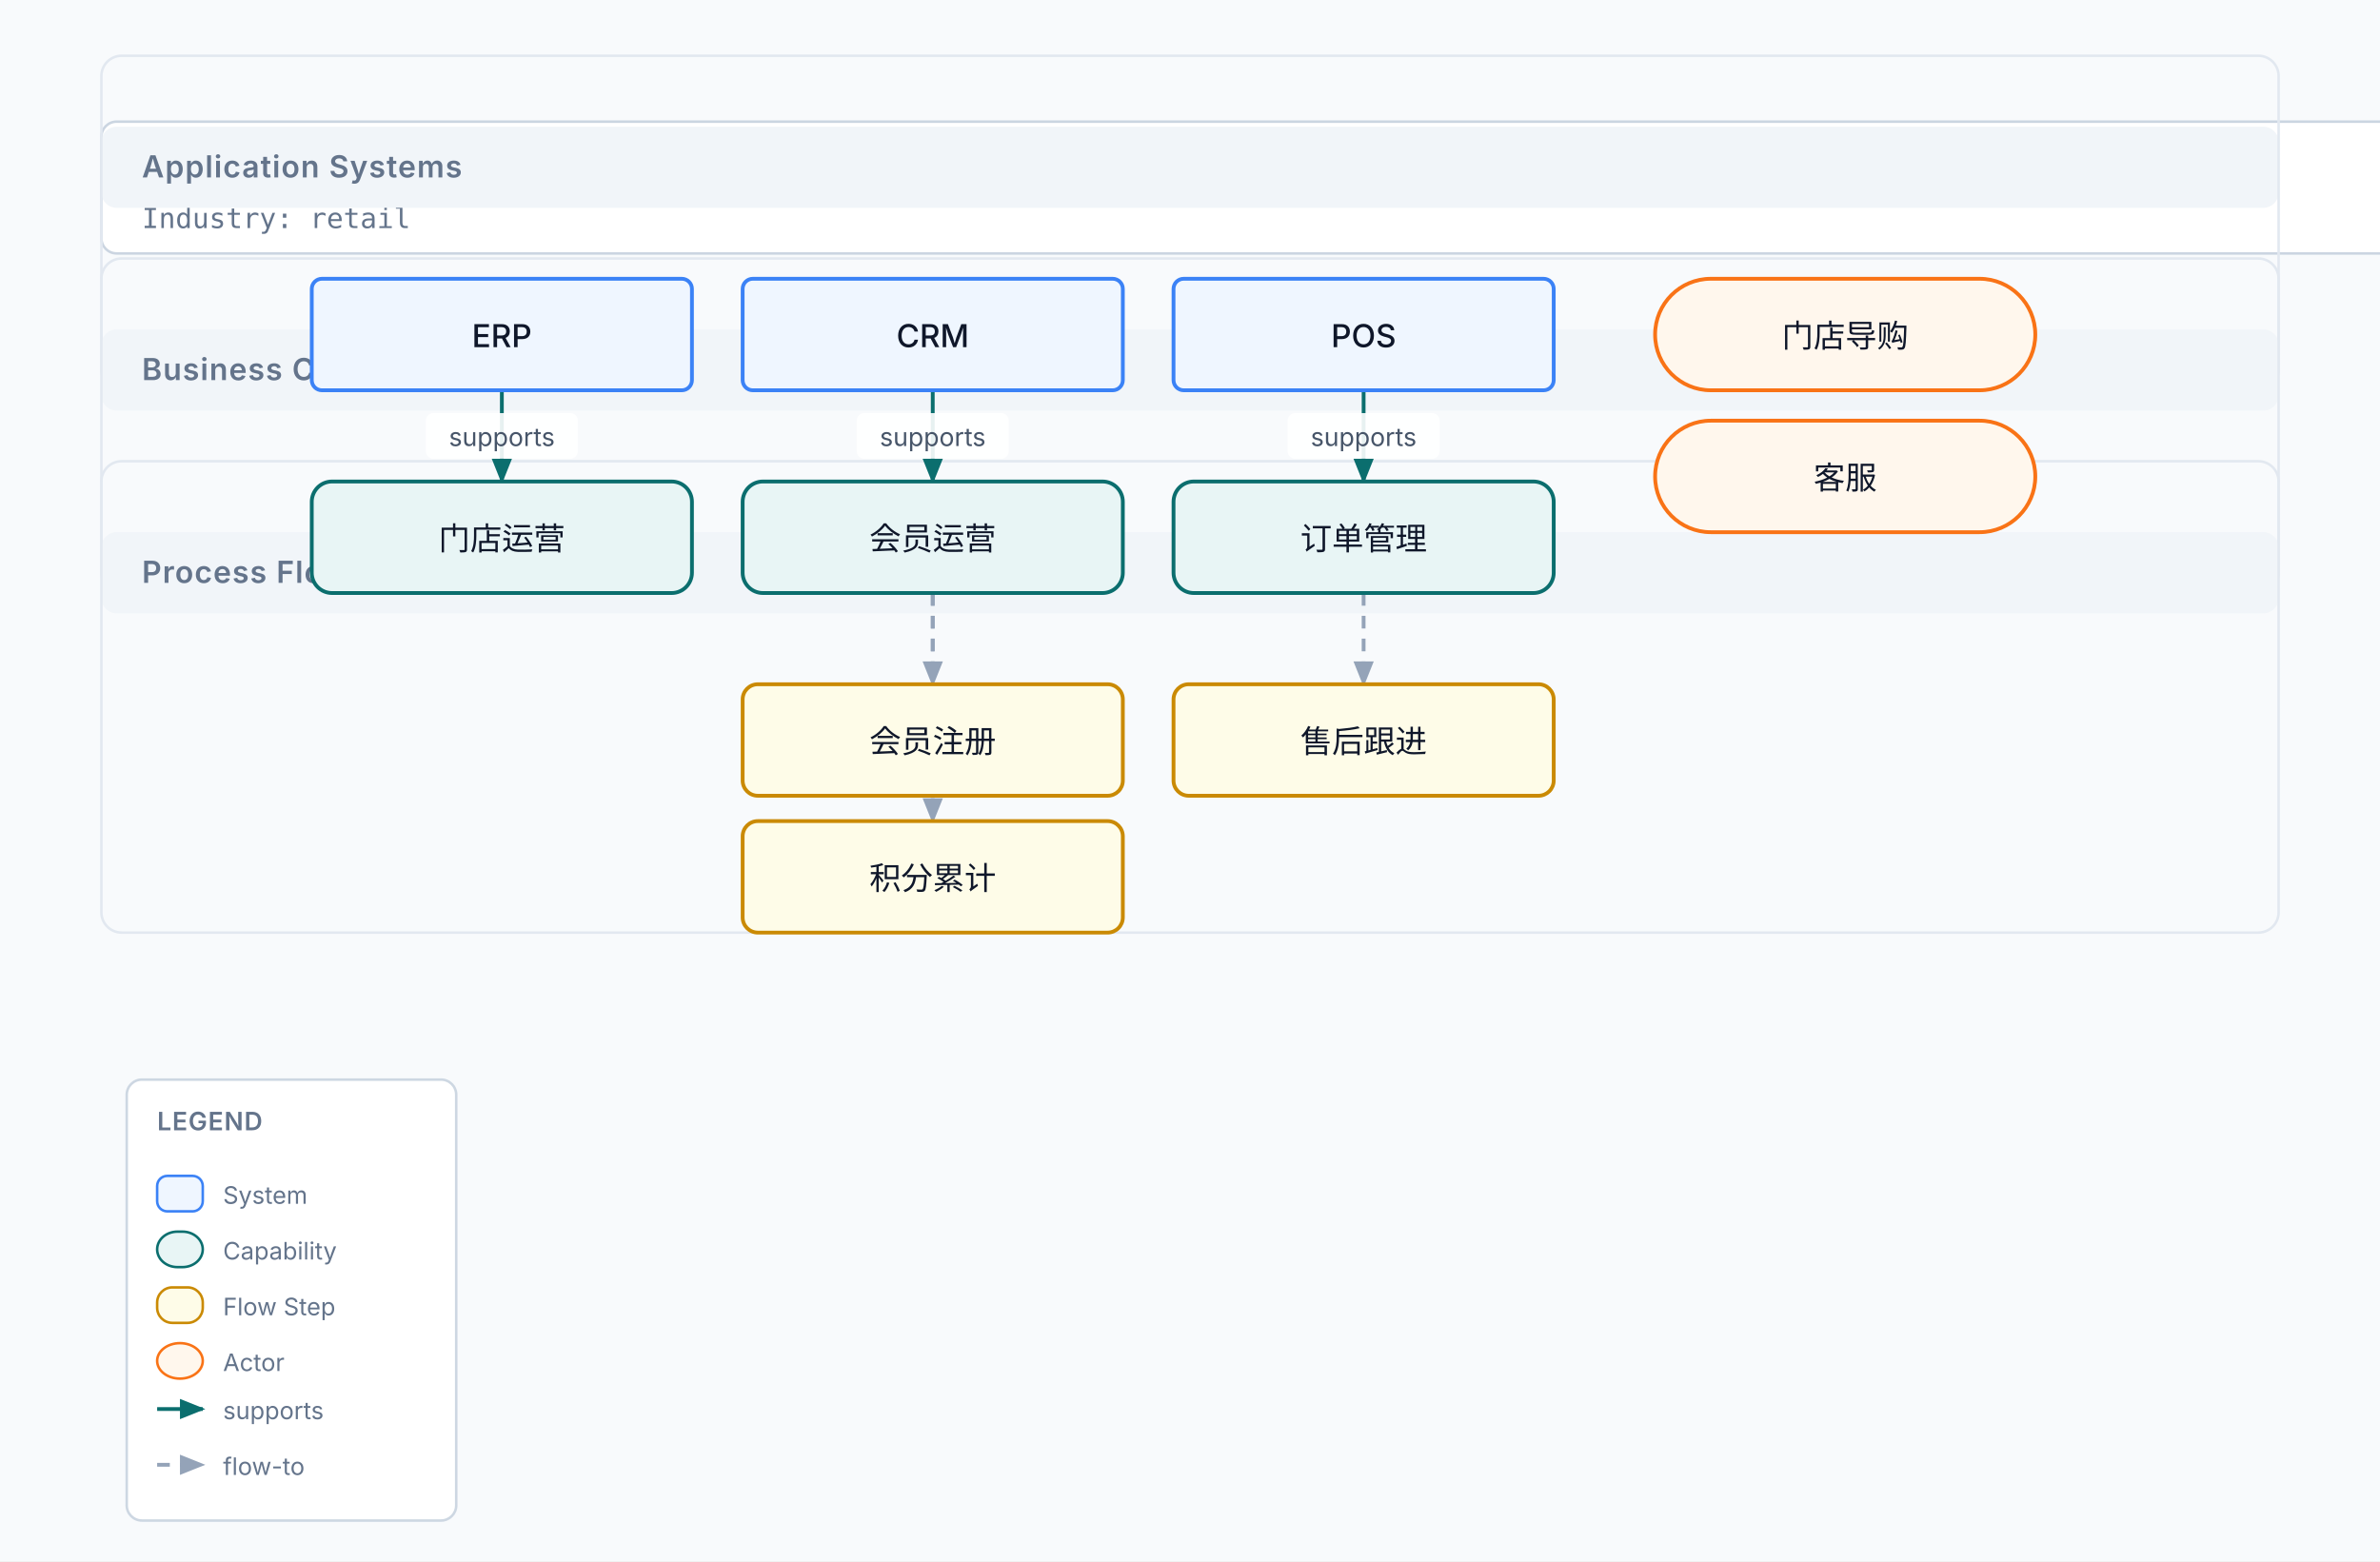
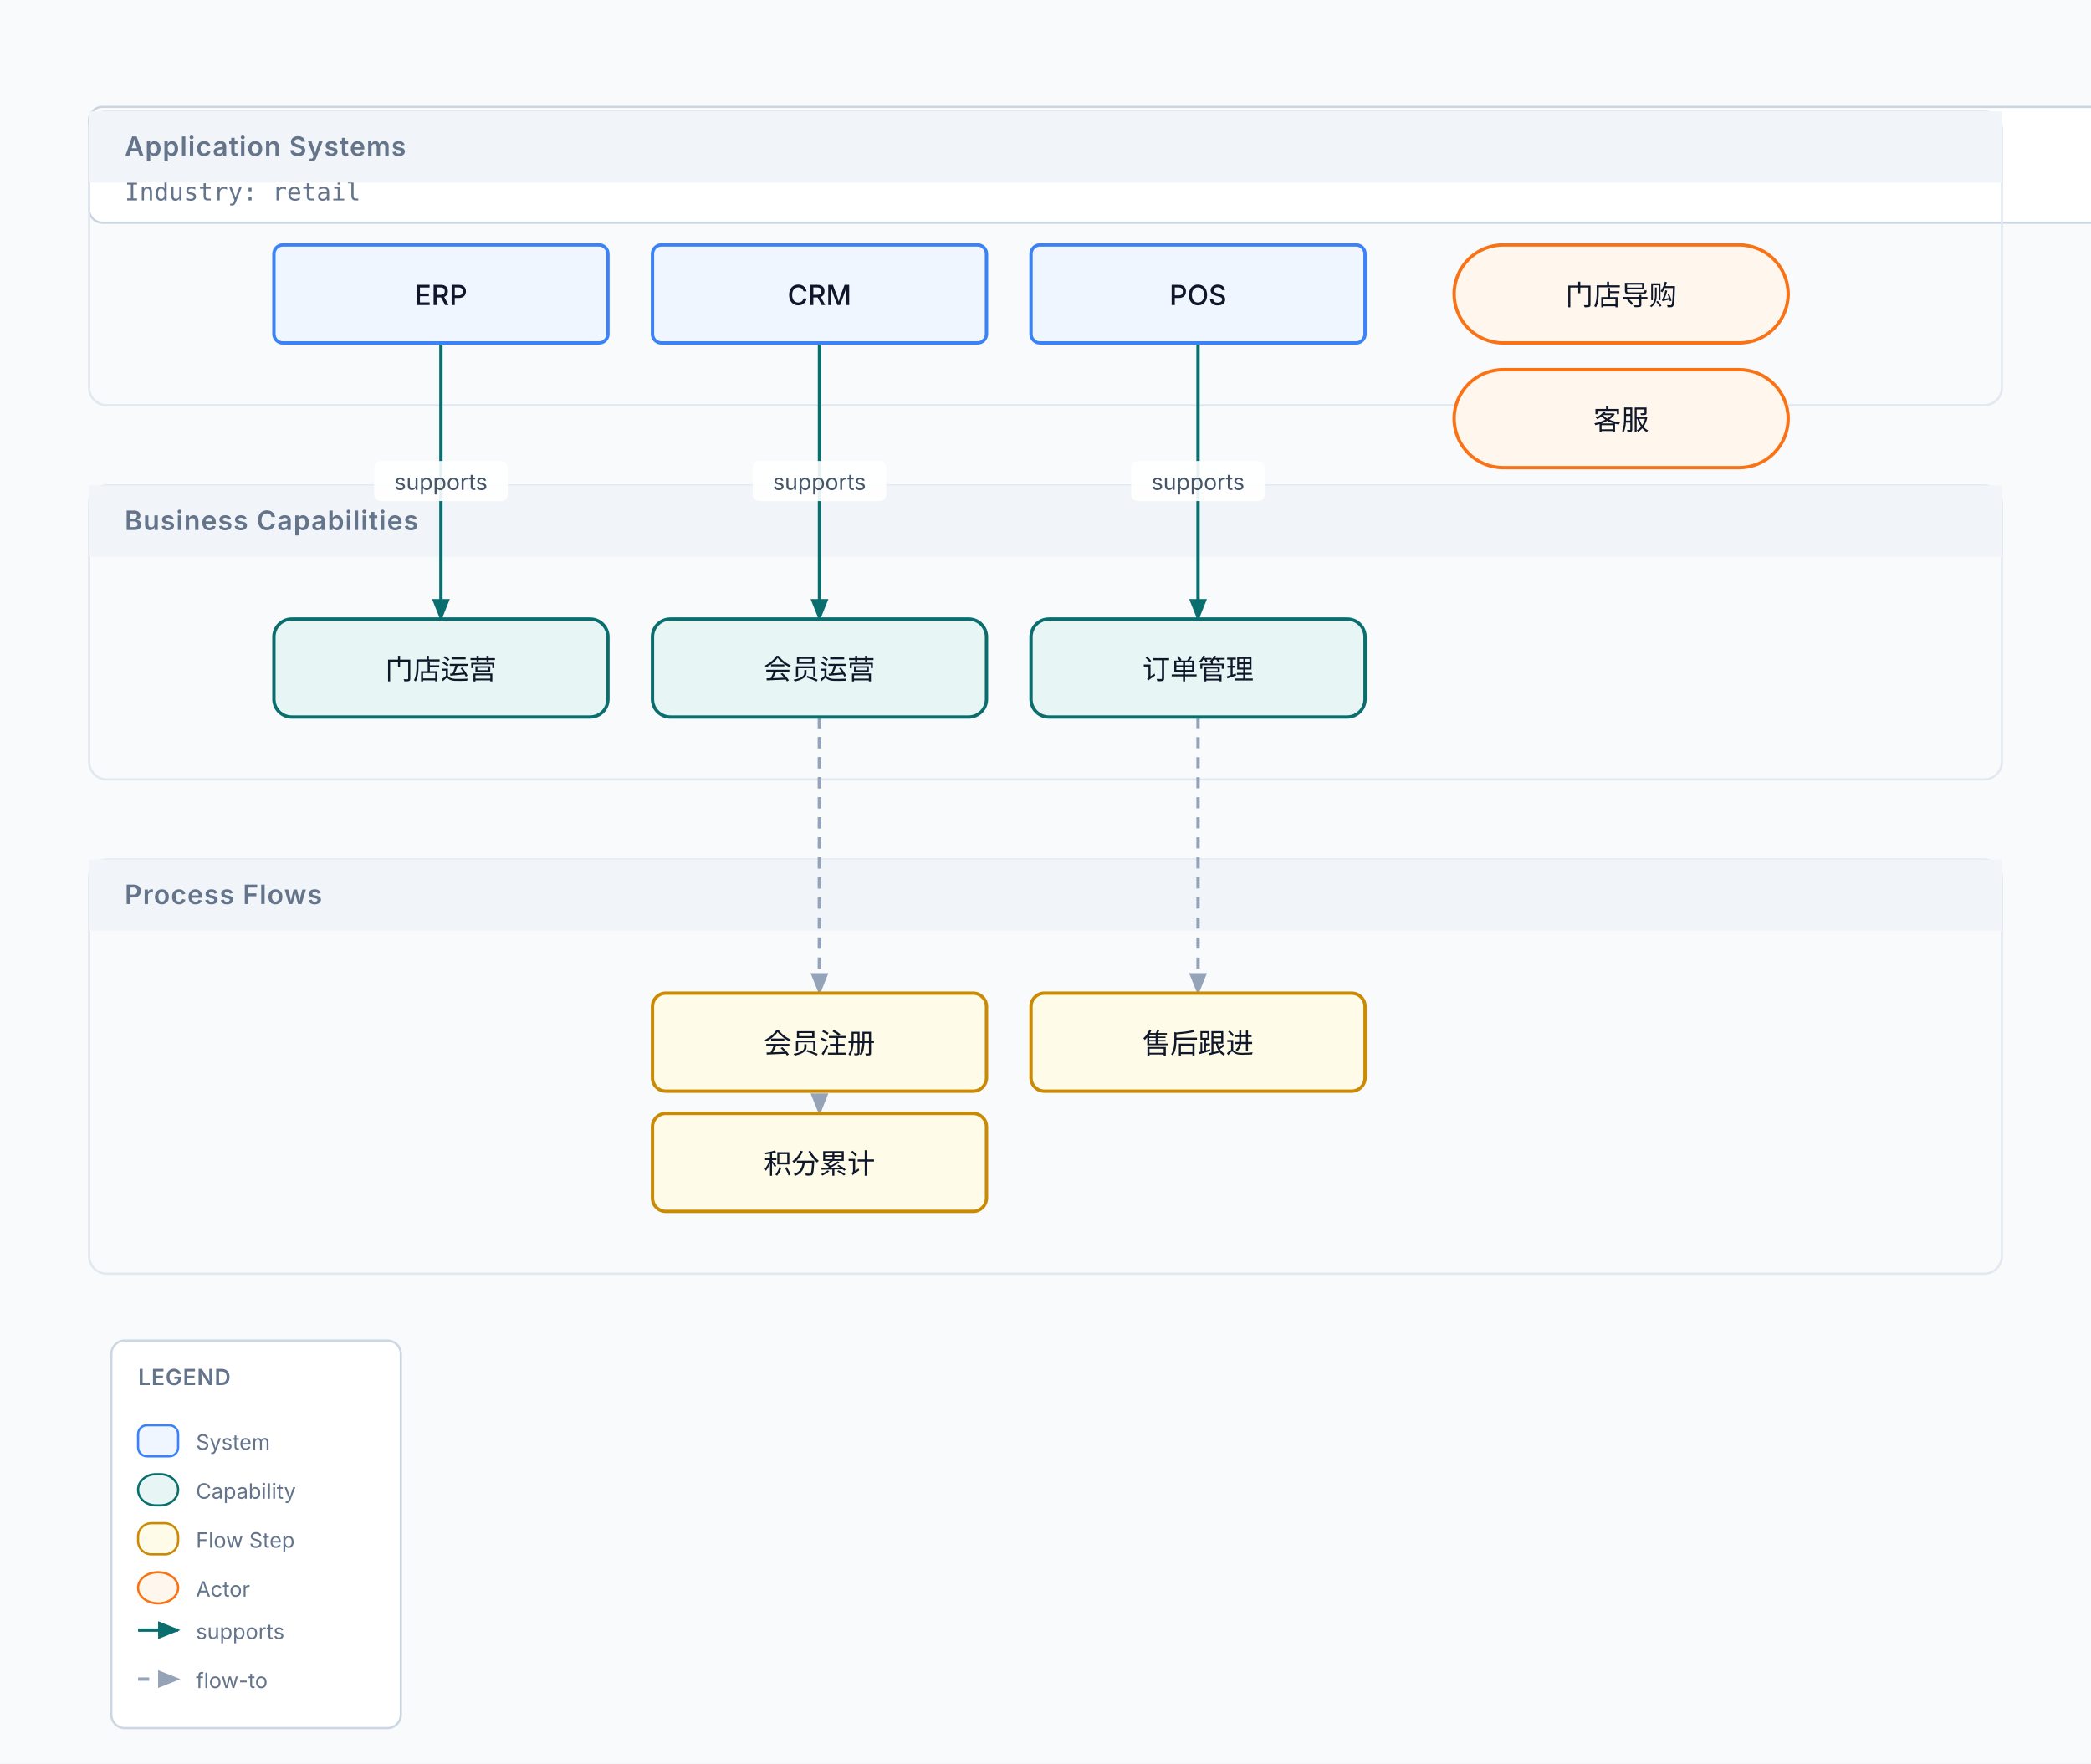
- <svg xmlns="http://www.w3.org/2000/svg" width="939" height="616" font-family="system-ui, -apple-system, sans-serif">
+ <svg xmlns="http://www.w3.org/2000/svg" width="939" height="792" font-family="system-ui, -apple-system, sans-serif">
  <defs>
    <marker id="arrow-solid" markerWidth="10" markerHeight="8" refX="9" refY="4" orient="auto" markerUnits="userSpaceOnUse">
      <polygon points="0 0, 10 4, 0 8" fill="#0B6E6E" />
    </marker>
    <marker id="arrow-dashed" markerWidth="10" markerHeight="8" refX="9" refY="4" orient="auto" markerUnits="userSpaceOnUse">
      <polygon points="0 0, 10 4, 0 8" fill="#94A3B8" />
    </marker>
  </defs>
-   <rect width="939" height="616" fill="#F8FAFC" />
+   <rect width="939" height="792" fill="#F8FAFC" />
  <g class="title-block">
    <rect x="40" y="48" width="939" height="52" rx="6" fill="#FFFFFF" stroke="#CBD5E1" stroke-width="1" />
    <text x="56" y="72" font-size="16" fill="#0F172A" font-family="system-ui, -apple-system, sans-serif" font-weight="700">Generated Blueprint</text>
    <text x="56" y="90" font-size="11" fill="#64748B" font-family="'JetBrains Mono', 'SF Mono', monospace">Industry: retail</text>
  </g>
  <g class="layer" id="layer-Application Systems">
-     <rect class="layer-header" x="40" y="50" width="859" height="32" rx="6" fill="#F1F5F9" />
-     <rect class="layer-border" x="40" y="22" width="859" height="132" rx="8" fill="none" stroke="#E2E8F0" stroke-width="1" />
+     <rect class="layer-border" x="40" y="50" width="859" height="132" rx="8" fill="none" stroke="#E2E8F0" stroke-width="1" />
+     <rect class="layer-header" x="40" y="50" width="859" height="32" fill="#F1F5F9" />
    <text class="layer-label" x="56" y="70" font-size="12" fill="#64748B" font-family="system-ui, -apple-system, sans-serif" font-weight="600" letter-spacing="0.4">Application Systems</text>
  </g>
  <g class="layer" id="layer-Business Capabilities">
-     <rect class="layer-header" x="40" y="130" width="859" height="32" rx="6" fill="#F1F5F9" />
-     <rect class="layer-border" x="40" y="102" width="859" height="132" rx="8" fill="none" stroke="#E2E8F0" stroke-width="1" />
-     <text class="layer-label" x="56" y="150" font-size="12" fill="#64748B" font-family="system-ui, -apple-system, sans-serif" font-weight="600" letter-spacing="0.4">Business Capabilities</text>
+     <rect class="layer-border" x="40" y="218" width="859" height="132" rx="8" fill="none" stroke="#E2E8F0" stroke-width="1" />
+     <rect class="layer-header" x="40" y="218" width="859" height="32" fill="#F1F5F9" />
+     <text class="layer-label" x="56" y="238" font-size="12" fill="#64748B" font-family="system-ui, -apple-system, sans-serif" font-weight="600" letter-spacing="0.4">Business Capabilities</text>
  </g>
  <g class="layer" id="layer-Process Flows">
-     <rect class="layer-header" x="40" y="210" width="859" height="32" rx="6" fill="#F1F5F9" />
-     <rect class="layer-border" x="40" y="182" width="859" height="186" rx="8" fill="none" stroke="#E2E8F0" stroke-width="1" />
-     <text class="layer-label" x="56" y="230" font-size="12" fill="#64748B" font-family="system-ui, -apple-system, sans-serif" font-weight="600" letter-spacing="0.4">Process Flows</text>
+     <rect class="layer-border" x="40" y="386" width="859" height="186" rx="8" fill="none" stroke="#E2E8F0" stroke-width="1" />
+     <rect class="layer-header" x="40" y="386" width="859" height="32" fill="#F1F5F9" />
+     <text class="layer-label" x="56" y="406" font-size="12" fill="#64748B" font-family="system-ui, -apple-system, sans-serif" font-weight="600" letter-spacing="0.4">Process Flows</text>
  </g>
-   <line x1="198" y1="154" x2="198" y2="190" stroke="#0B6E6E" stroke-width="1.5" marker-end="url(#arrow-solid)" />
-   <line x1="368" y1="154" x2="368" y2="190" stroke="#0B6E6E" stroke-width="1.5" marker-end="url(#arrow-solid)" />
-   <line x1="538" y1="154" x2="538" y2="190" stroke="#0B6E6E" stroke-width="1.5" marker-end="url(#arrow-solid)" />
-   <line x1="368" y1="234" x2="368" y2="270" stroke="#94A3B8" stroke-width="1.5" stroke-dasharray="5,4" marker-end="url(#arrow-dashed)" />
-   <line x1="368" y1="234" x2="368" y2="324" stroke="#94A3B8" stroke-width="1.5" stroke-dasharray="5,4" marker-end="url(#arrow-dashed)" />
-   <line x1="538" y1="234" x2="538" y2="270" stroke="#94A3B8" stroke-width="1.5" stroke-dasharray="5,4" marker-end="url(#arrow-dashed)" />
-   <rect x="168" y="163" width="60" height="18" rx="3" fill="#FFFFFF" fill-opacity="0.9" />
-   <text x="198" y="176" text-anchor="middle" font-size="10" fill="#475569" font-family="system-ui, -apple-system, sans-serif">supports</text>
-   <rect x="338" y="163" width="60" height="18" rx="3" fill="#FFFFFF" fill-opacity="0.9" />
-   <text x="368" y="176" text-anchor="middle" font-size="10" fill="#475569" font-family="system-ui, -apple-system, sans-serif">supports</text>
-   <rect x="508" y="163" width="60" height="18" rx="3" fill="#FFFFFF" fill-opacity="0.9" />
-   <text x="538" y="176" text-anchor="middle" font-size="10" fill="#475569" font-family="system-ui, -apple-system, sans-serif">supports</text>
+   <line x1="198" y1="154" x2="198" y2="278" stroke="#0B6E6E" stroke-width="1.5" marker-end="url(#arrow-solid)" />
+   <line x1="368" y1="154" x2="368" y2="278" stroke="#0B6E6E" stroke-width="1.5" marker-end="url(#arrow-solid)" />
+   <line x1="538" y1="154" x2="538" y2="278" stroke="#0B6E6E" stroke-width="1.5" marker-end="url(#arrow-solid)" />
+   <line x1="368" y1="322" x2="368" y2="446" stroke="#94A3B8" stroke-width="1.5" stroke-dasharray="5,4" marker-end="url(#arrow-dashed)" />
+   <line x1="368" y1="322" x2="368" y2="500" stroke="#94A3B8" stroke-width="1.5" stroke-dasharray="5,4" marker-end="url(#arrow-dashed)" />
+   <line x1="538" y1="322" x2="538" y2="446" stroke="#94A3B8" stroke-width="1.5" stroke-dasharray="5,4" marker-end="url(#arrow-dashed)" />
+   <rect x="168" y="207" width="60" height="18" rx="3" fill="#FFFFFF" fill-opacity="0.9" />
+   <text x="198" y="220" text-anchor="middle" font-size="10" fill="#475569" font-family="system-ui, -apple-system, sans-serif">supports</text>
+   <rect x="338" y="207" width="60" height="18" rx="3" fill="#FFFFFF" fill-opacity="0.9" />
+   <text x="368" y="220" text-anchor="middle" font-size="10" fill="#475569" font-family="system-ui, -apple-system, sans-serif">supports</text>
+   <rect x="508" y="207" width="60" height="18" rx="3" fill="#FFFFFF" fill-opacity="0.9" />
+   <text x="538" y="220" text-anchor="middle" font-size="10" fill="#475569" font-family="system-ui, -apple-system, sans-serif">supports</text>
  <g class="node node-system" id="sys-erp">
    <rect class="node-rect" x="123" y="110" width="150" height="44" rx="4" fill="#EFF6FF" stroke="#3B82F6" stroke-width="1.5" />
    <text class="node-label" x="198" y="137" text-anchor="middle" font-size="12.5" fill="#0F172A" font-family="system-ui, -apple-system, sans-serif" font-weight="500">ERP</text>
  </g>
  <g class="node node-system" id="sys-crm">
    <rect class="node-rect" x="293" y="110" width="150" height="44" rx="4" fill="#EFF6FF" stroke="#3B82F6" stroke-width="1.5" />
    <text class="node-label" x="368" y="137" text-anchor="middle" font-size="12.5" fill="#0F172A" font-family="system-ui, -apple-system, sans-serif" font-weight="500">CRM</text>
  </g>
  <g class="node node-system" id="sys-pos">
    <rect class="node-rect" x="463" y="110" width="150" height="44" rx="4" fill="#EFF6FF" stroke="#3B82F6" stroke-width="1.5" />
    <text class="node-label" x="538" y="137" text-anchor="middle" font-size="12.5" fill="#0F172A" font-family="system-ui, -apple-system, sans-serif" font-weight="500">POS</text>
  </g>
  <g class="node node-capability" id="cap-store-ops">
-     <rect class="node-rect" x="123" y="190" width="150" height="44" rx="8" fill="#E8F5F5" stroke="#0B6E6E" stroke-width="1.5" />
-     <text class="node-label" x="198" y="217" text-anchor="middle" font-size="12.5" fill="#0F172A" font-family="system-ui, -apple-system, sans-serif" font-weight="500">门店运营</text>
+     <rect class="node-rect" x="123" y="278" width="150" height="44" rx="8" fill="#E8F5F5" stroke="#0B6E6E" stroke-width="1.5" />
+     <text class="node-label" x="198" y="305" text-anchor="middle" font-size="12.5" fill="#0F172A" font-family="system-ui, -apple-system, sans-serif" font-weight="500">门店运营</text>
  </g>
  <g class="node node-capability" id="cap-membership">
-     <rect class="node-rect" x="293" y="190" width="150" height="44" rx="8" fill="#E8F5F5" stroke="#0B6E6E" stroke-width="1.5" />
-     <text class="node-label" x="368" y="217" text-anchor="middle" font-size="12.5" fill="#0F172A" font-family="system-ui, -apple-system, sans-serif" font-weight="500">会员运营</text>
+     <rect class="node-rect" x="293" y="278" width="150" height="44" rx="8" fill="#E8F5F5" stroke="#0B6E6E" stroke-width="1.5" />
+     <text class="node-label" x="368" y="305" text-anchor="middle" font-size="12.5" fill="#0F172A" font-family="system-ui, -apple-system, sans-serif" font-weight="500">会员运营</text>
  </g>
  <g class="node node-capability" id="cap-order">
-     <rect class="node-rect" x="463" y="190" width="150" height="44" rx="8" fill="#E8F5F5" stroke="#0B6E6E" stroke-width="1.5" />
-     <text class="node-label" x="538" y="217" text-anchor="middle" font-size="12.5" fill="#0F172A" font-family="system-ui, -apple-system, sans-serif" font-weight="500">订单管理</text>
+     <rect class="node-rect" x="463" y="278" width="150" height="44" rx="8" fill="#E8F5F5" stroke="#0B6E6E" stroke-width="1.5" />
+     <text class="node-label" x="538" y="305" text-anchor="middle" font-size="12.5" fill="#0F172A" font-family="system-ui, -apple-system, sans-serif" font-weight="500">订单管理</text>
  </g>
  <g class="node node-flowStep" id="flow-membership-register">
-     <rect class="node-rect" x="293" y="270" width="150" height="44" rx="6" fill="#FEFCE8" stroke="#CA8A04" stroke-width="1.5" />
-     <text class="node-label" x="368" y="297" text-anchor="middle" font-size="12.5" fill="#0F172A" font-family="system-ui, -apple-system, sans-serif" font-weight="500">会员注册</text>
+     <rect class="node-rect" x="293" y="446" width="150" height="44" rx="6" fill="#FEFCE8" stroke="#CA8A04" stroke-width="1.5" />
+     <text class="node-label" x="368" y="473" text-anchor="middle" font-size="12.5" fill="#0F172A" font-family="system-ui, -apple-system, sans-serif" font-weight="500">会员注册</text>
  </g>
  <g class="node node-flowStep" id="flow-points-accrual">
-     <rect class="node-rect" x="293" y="324" width="150" height="44" rx="6" fill="#FEFCE8" stroke="#CA8A04" stroke-width="1.5" />
-     <text class="node-label" x="368" y="351" text-anchor="middle" font-size="12.5" fill="#0F172A" font-family="system-ui, -apple-system, sans-serif" font-weight="500">积分累计</text>
+     <rect class="node-rect" x="293" y="500" width="150" height="44" rx="6" fill="#FEFCE8" stroke="#CA8A04" stroke-width="1.5" />
+     <text class="node-label" x="368" y="527" text-anchor="middle" font-size="12.5" fill="#0F172A" font-family="system-ui, -apple-system, sans-serif" font-weight="500">积分累计</text>
  </g>
  <g class="node node-flowStep" id="flow-service-followup">
-     <rect class="node-rect" x="463" y="270" width="150" height="44" rx="6" fill="#FEFCE8" stroke="#CA8A04" stroke-width="1.5" />
-     <text class="node-label" x="538" y="297" text-anchor="middle" font-size="12.5" fill="#0F172A" font-family="system-ui, -apple-system, sans-serif" font-weight="500">售后跟进</text>
+     <rect class="node-rect" x="463" y="446" width="150" height="44" rx="6" fill="#FEFCE8" stroke="#CA8A04" stroke-width="1.5" />
+     <text class="node-label" x="538" y="473" text-anchor="middle" font-size="12.5" fill="#0F172A" font-family="system-ui, -apple-system, sans-serif" font-weight="500">售后跟进</text>
  </g>
  <g class="node node-actor" id="actor-store-guide">
    <rect class="node-rect" x="653" y="110" width="150" height="44" rx="22" fill="#FFF7ED" stroke="#F97316" stroke-width="1.5" />
    <text class="node-label" x="728" y="137" text-anchor="middle" font-size="12.5" fill="#0F172A" font-family="system-ui, -apple-system, sans-serif" font-weight="500">门店导购</text>
  </g>
  <g class="node node-actor" id="actor-service">
    <rect class="node-rect" x="653" y="166" width="150" height="44" rx="22" fill="#FFF7ED" stroke="#F97316" stroke-width="1.5" />
    <text class="node-label" x="728" y="193" text-anchor="middle" font-size="12.5" fill="#0F172A" font-family="system-ui, -apple-system, sans-serif" font-weight="500">客服</text>
  </g>
-   <g class="legend" transform="translate(50, 426)">
+   <g class="legend" transform="translate(50, 602)">
    <rect x="0" y="0" width="130" height="174" rx="6" fill="#FFFFFF" stroke="#CBD5E1" stroke-width="1" opacity="0.95" />
    <text x="12" y="20" font-size="10" fill="#64748B" font-family="system-ui, -apple-system, sans-serif" font-weight="600" letter-spacing="0.3">LEGEND</text>
    <rect x="12" y="38" width="18" height="14" rx="4" fill="#EFF6FF" stroke="#3B82F6" stroke-width="1" />
    <text x="38" y="49" font-size="9.5" fill="#64748B" font-family="system-ui, -apple-system, sans-serif">System</text>
    <rect x="12" y="60" width="18" height="14" rx="8" fill="#E8F5F5" stroke="#0B6E6E" stroke-width="1" />
    <text x="38" y="71" font-size="9.5" fill="#64748B" font-family="system-ui, -apple-system, sans-serif">Capability</text>
    <rect x="12" y="82" width="18" height="14" rx="6" fill="#FEFCE8" stroke="#CA8A04" stroke-width="1" />
    <text x="38" y="93" font-size="9.5" fill="#64748B" font-family="system-ui, -apple-system, sans-serif">Flow Step</text>
    <rect x="12" y="104" width="18" height="14" rx="22" fill="#FFF7ED" stroke="#F97316" stroke-width="1" />
    <text x="38" y="115" font-size="9.5" fill="#64748B" font-family="system-ui, -apple-system, sans-serif">Actor</text>
    <line x1="12" y1="130" x2="30" y2="130" stroke="#0B6E6E" stroke-width="1.5" marker-end="url(#arrow-solid)" />
    <text x="38" y="134" font-size="9.5" fill="#64748B" font-family="system-ui, -apple-system, sans-serif">supports</text>
    <line x1="12" y1="152" x2="30" y2="152" stroke="#94A3B8" stroke-width="1.5" stroke-dasharray="5,4" marker-end="url(#arrow-dashed)" />
    <text x="38" y="156" font-size="9.5" fill="#64748B" font-family="system-ui, -apple-system, sans-serif">flow-to</text>
  </g>
</svg>
